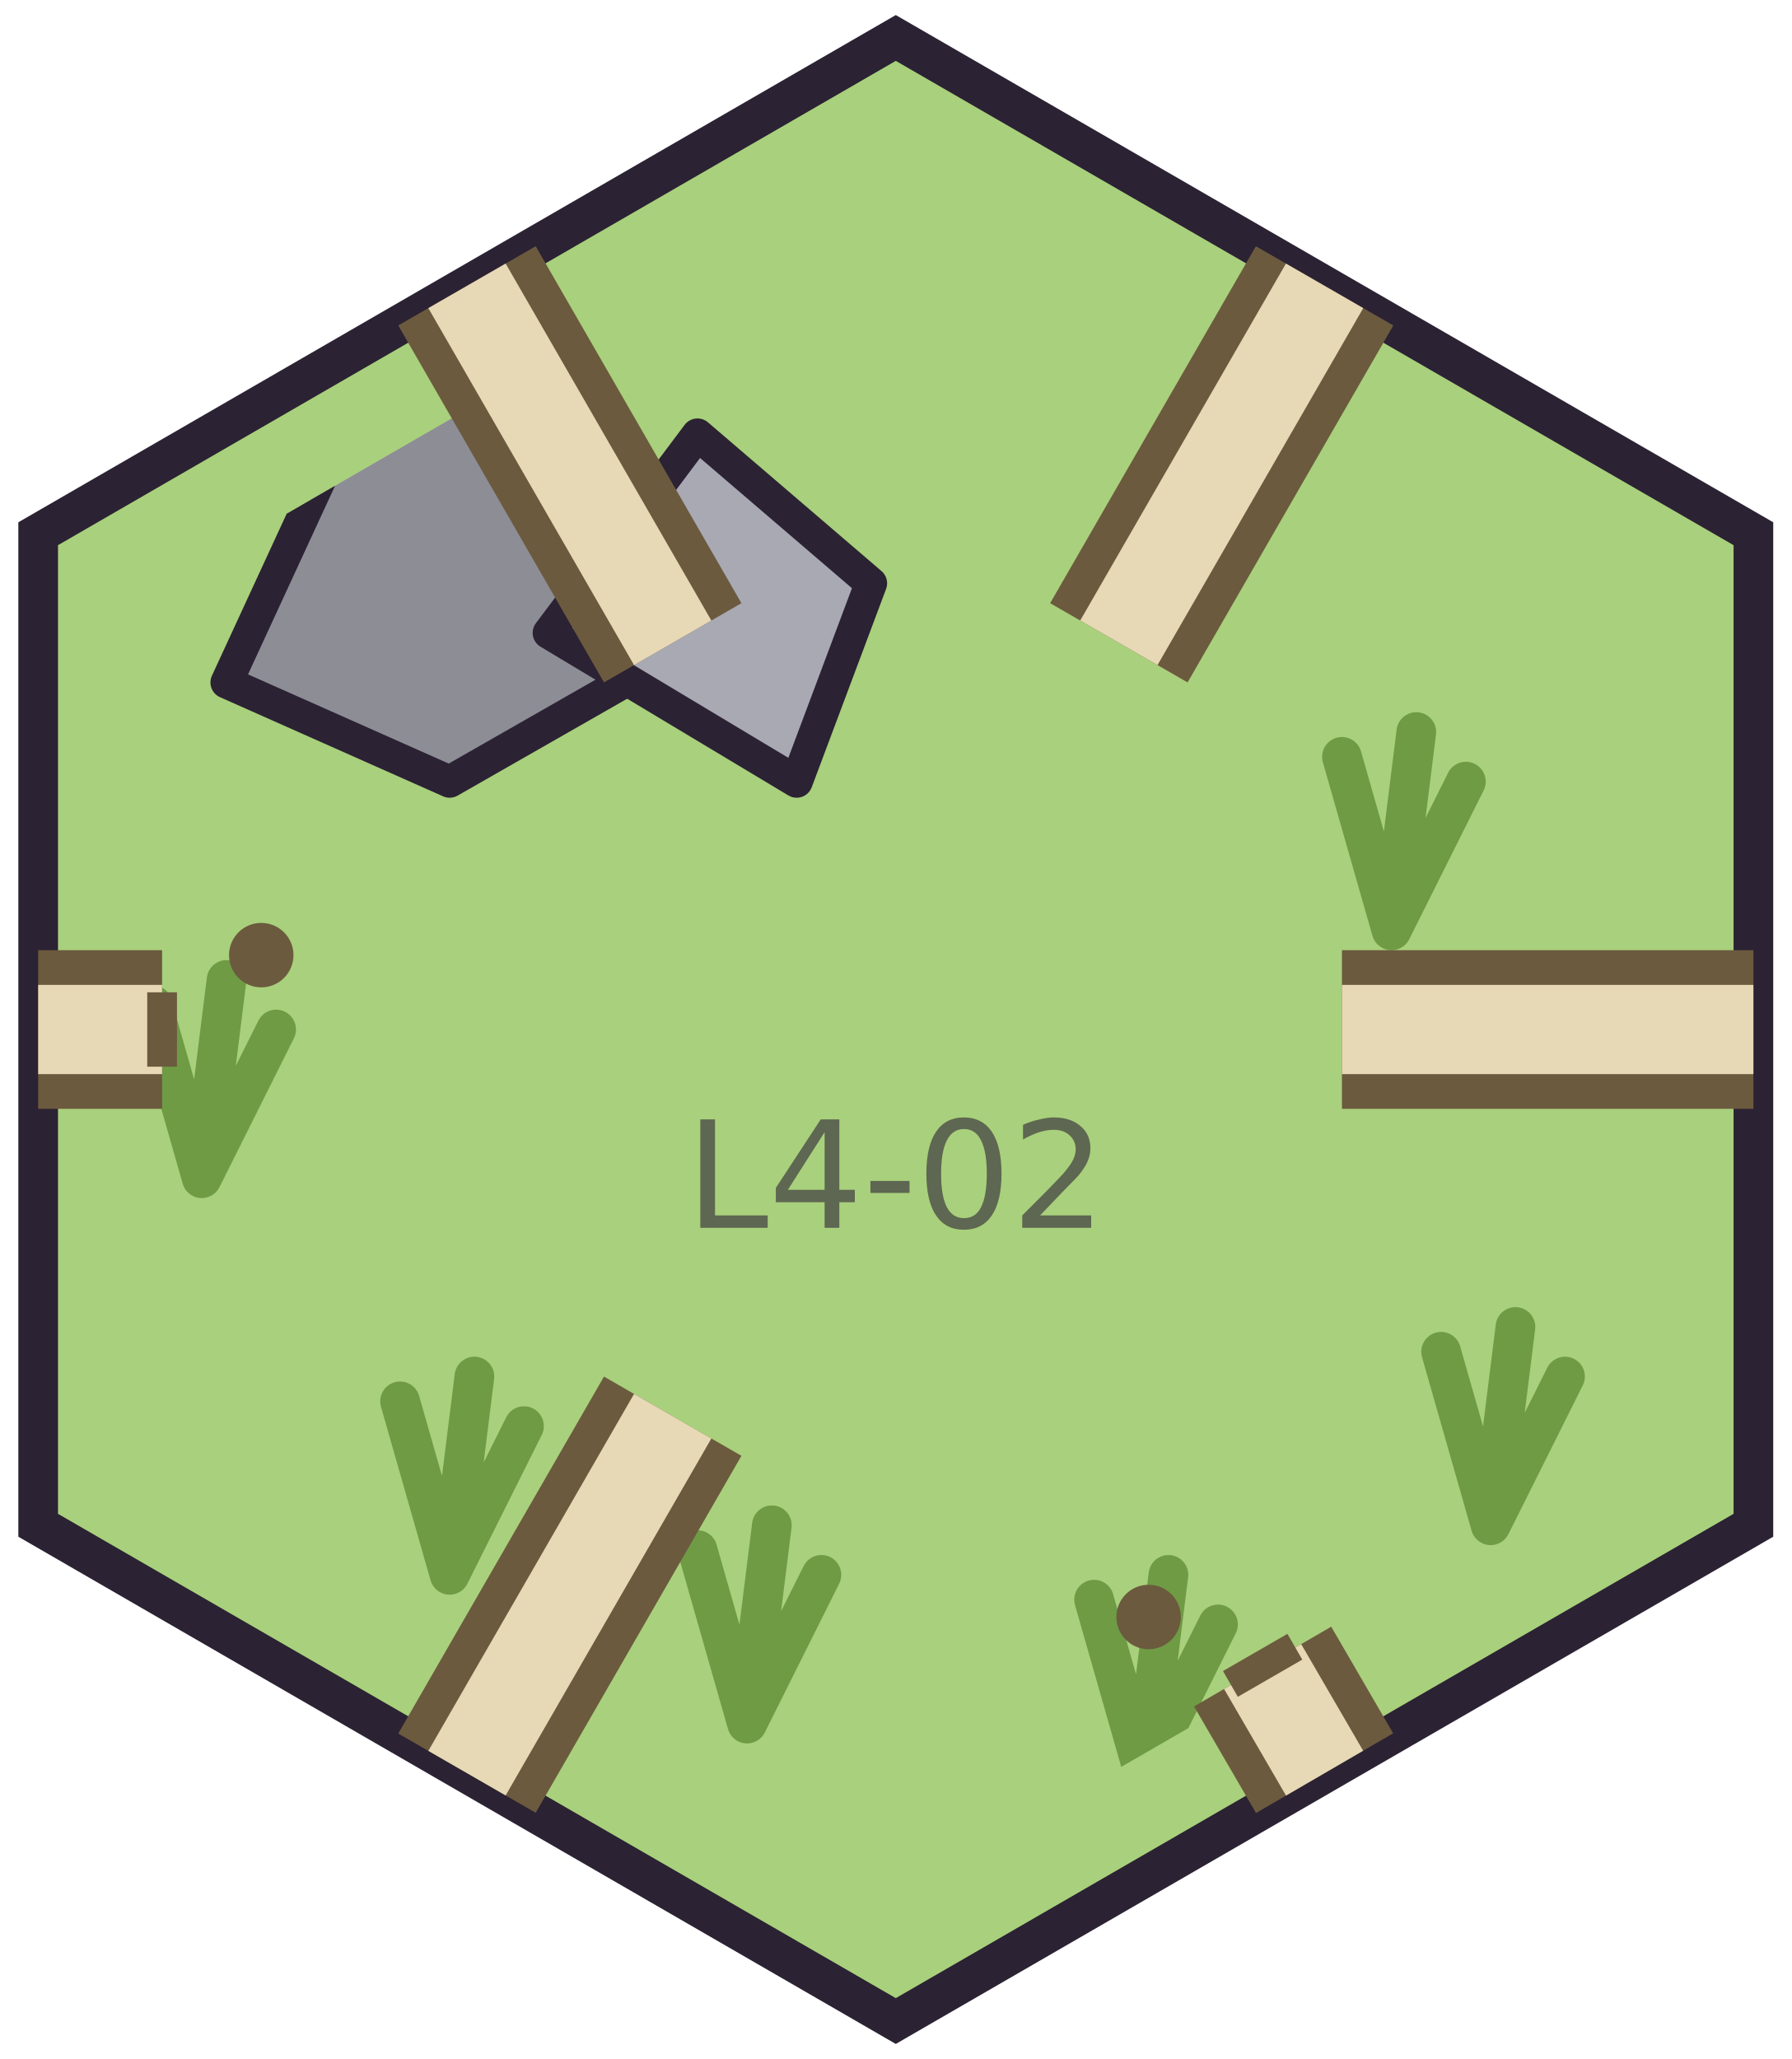
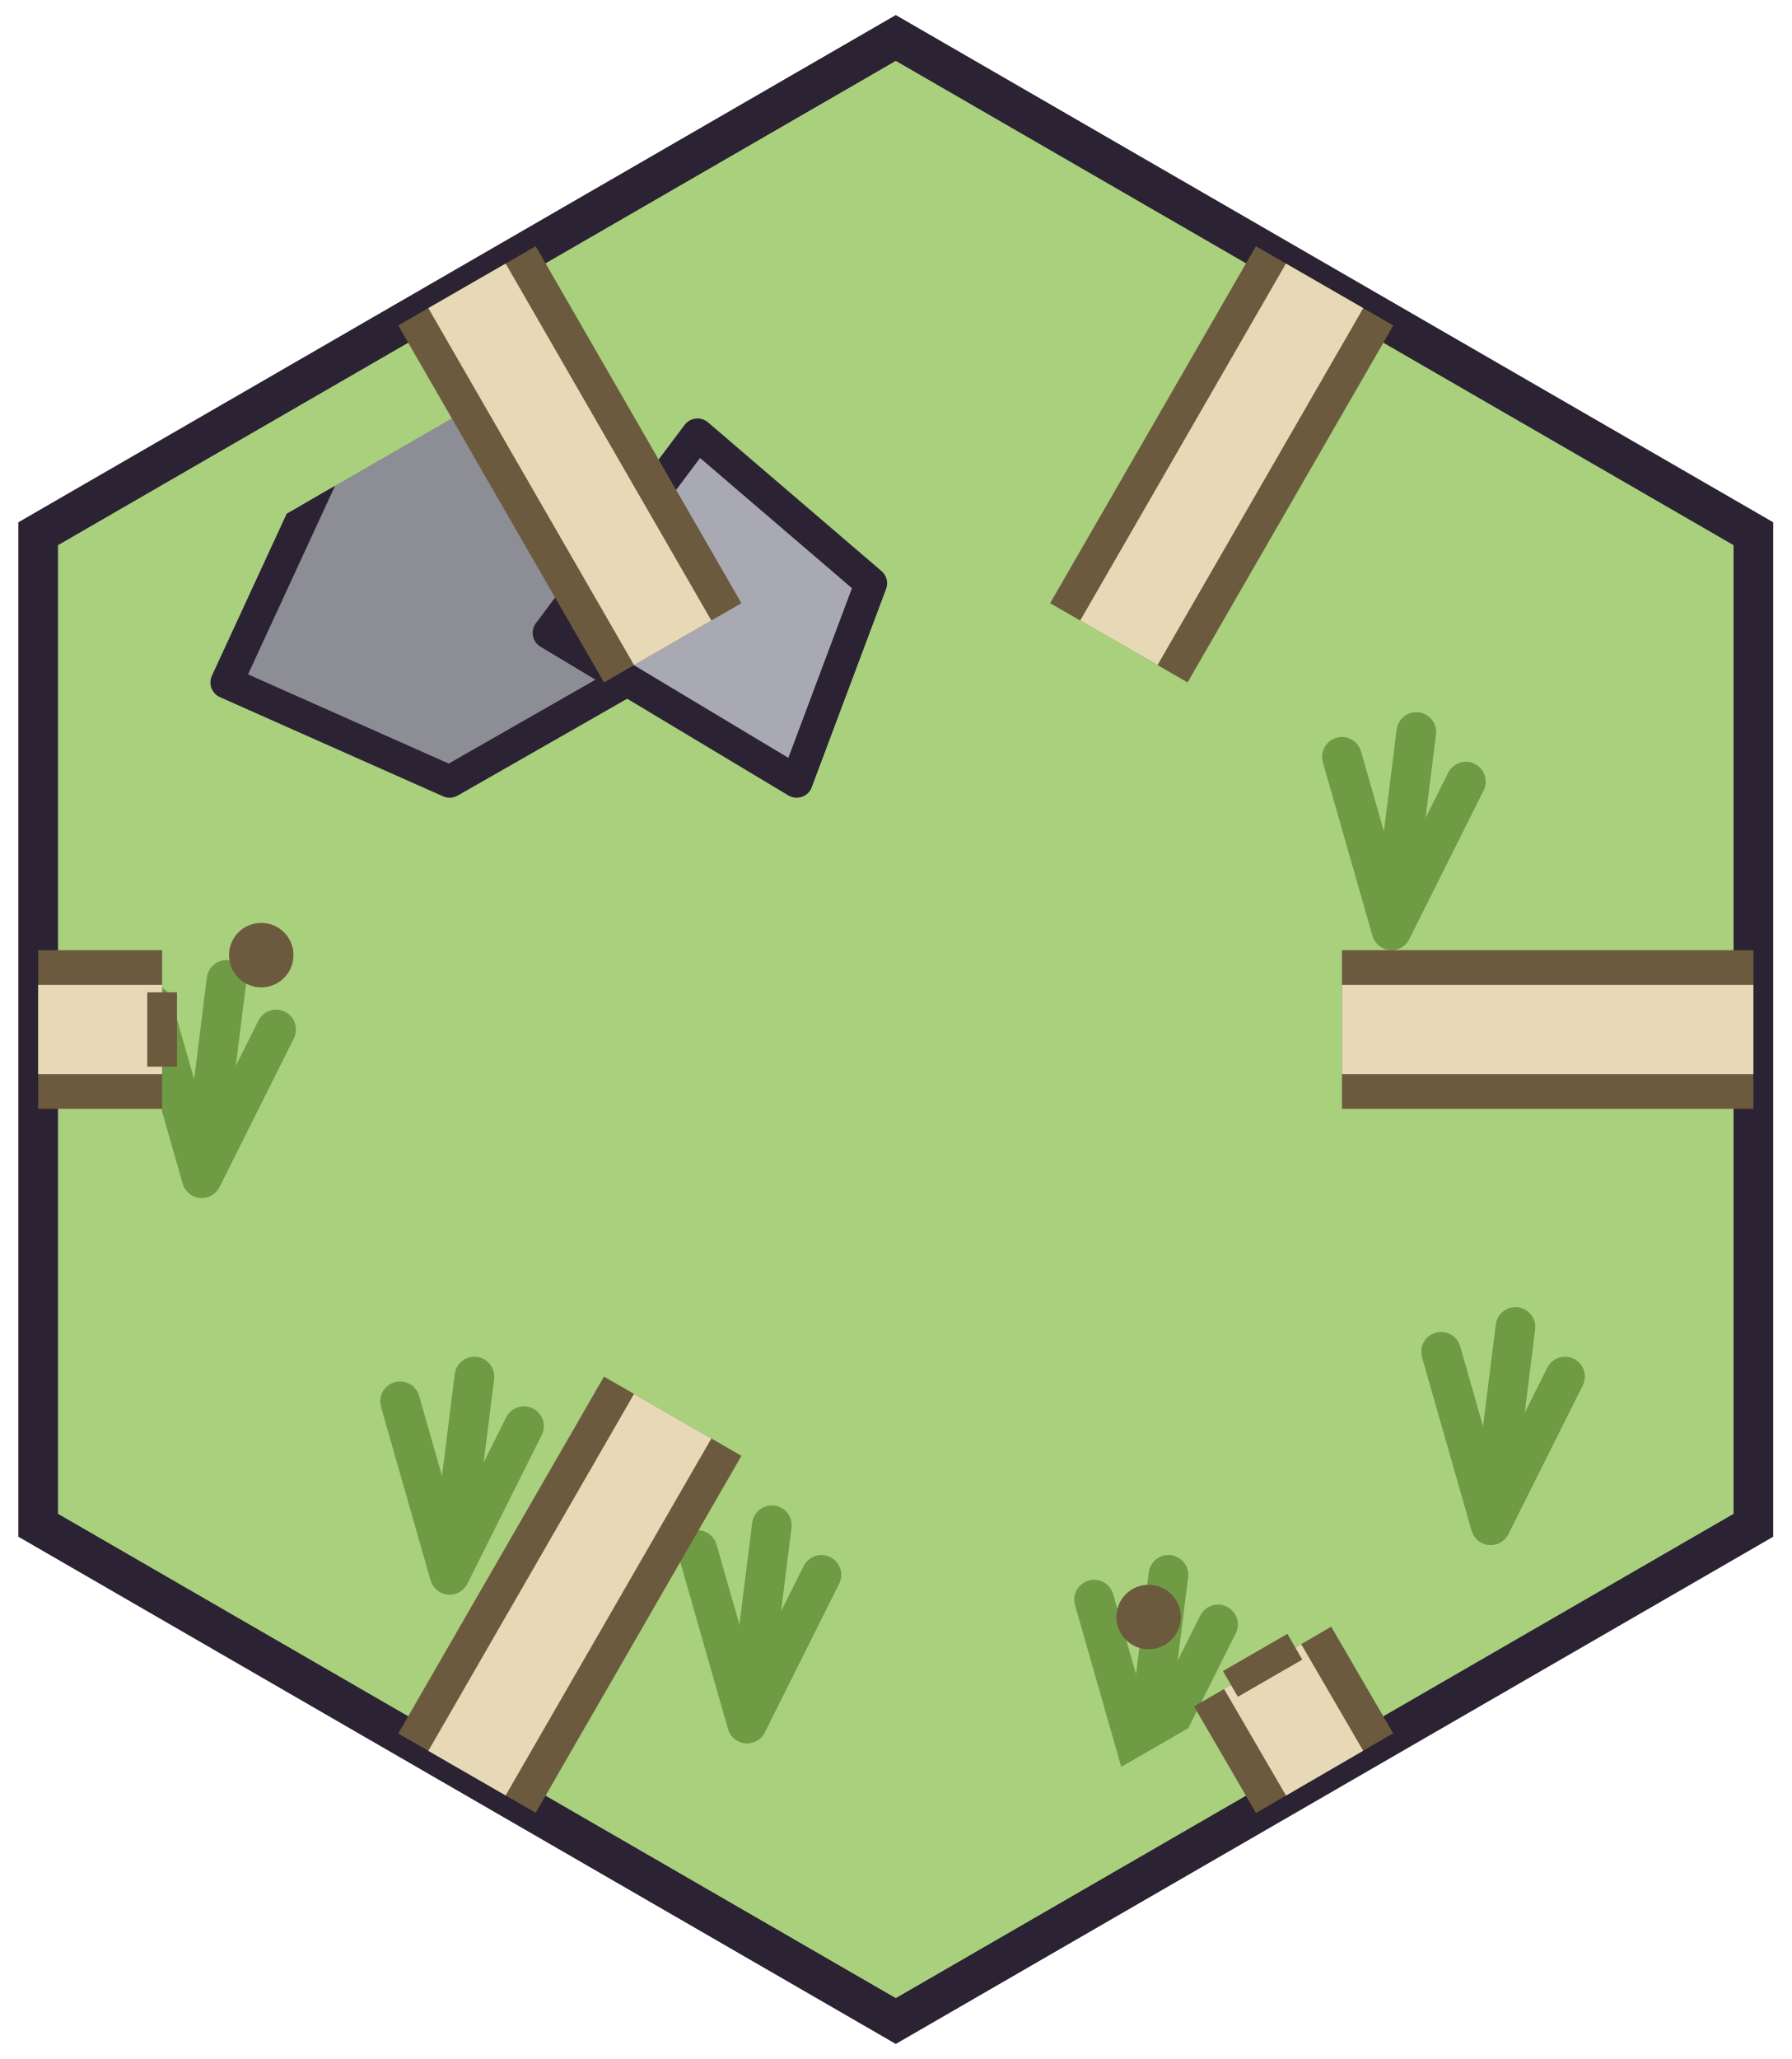
<svg xmlns="http://www.w3.org/2000/svg" viewBox="-36.14 -41.50 72.28 83.00" width="181" height="208" font-family="DejaVu Sans, Arial, sans-serif">
  <polygon points="34.6,20.0 0.0,40.0 -34.6,20.0 -34.6,-20.0 -0.0,-40.0 34.6,-20.0" fill="#a9d07c" stroke="#2b2233" stroke-width="1.6" />
  <clipPath id="c_iron">
    <polygon points="30.3,17.5 0.0,35.0 -30.3,17.5 -30.3,-17.5 -0.0,-35.0 30.3,-17.5" />
  </clipPath>
  <g clip-path="url(#c_iron)">
    <path d="M-18 22 l-2 -7 M-18 22 l1 -8 M-18 22 l3 -6" stroke="#6f9b45" stroke-width="1.6" fill="none" stroke-linecap="round" />
    <path d="M-6 28 l-2 -7 M-6 28 l1 -8 M-6 28 l3 -6" stroke="#6f9b45" stroke-width="1.6" fill="none" stroke-linecap="round" />
    <path d="M10 30 l-2 -7 M10 30 l1 -8 M10 30 l3 -6" stroke="#6f9b45" stroke-width="1.6" fill="none" stroke-linecap="round" />
    <path d="M24 20 l-2 -7 M24 20 l1 -8 M24 20 l3 -6" stroke="#6f9b45" stroke-width="1.6" fill="none" stroke-linecap="round" />
    <path d="M20 -4 l-2 -7 M20 -4 l1 -8 M20 -4 l3 -6" stroke="#6f9b45" stroke-width="1.6" fill="none" stroke-linecap="round" />
    <path d="M-28 6 l-2 -7 M-28 6 l1 -8 M-28 6 l3 -6" stroke="#6f9b45" stroke-width="1.6" fill="none" stroke-linecap="round" />
    <g stroke="#2b2233" stroke-width="1.3" stroke-linejoin="round">
      <polygon points="-27,-14 -21,-27 -12,-24 -11,-14 -18,-10" fill="#8d8d96" />
      <polygon points="-14,-16 -8,-24 -1,-18 -4,-10" fill="#a9a9b3" />
    </g>
  </g>
  <line x1="34.6" y1="0.0" x2="18.0" y2="0.0" stroke="#6b5a3e" stroke-width="6.4" />
  <line x1="34.6" y1="0.0" x2="18.0" y2="0.0" stroke="#e7d9b5" stroke-width="3.6" />
  <line x1="17.3" y1="-30.0" x2="9.0" y2="-15.6" stroke="#6b5a3e" stroke-width="6.4" />
  <line x1="17.3" y1="-30.0" x2="9.0" y2="-15.6" stroke="#e7d9b5" stroke-width="3.6" />
  <line x1="-17.3" y1="-30.0" x2="-9.0" y2="-15.6" stroke="#6b5a3e" stroke-width="6.4" />
  <line x1="-17.3" y1="-30.0" x2="-9.0" y2="-15.6" stroke="#e7d9b5" stroke-width="3.6" />
  <line x1="-34.6" y1="0.0" x2="-29.6" y2="0.0" stroke="#6b5a3e" stroke-width="6.4" />
  <line x1="-34.6" y1="0.0" x2="-29.6" y2="0.0" stroke="#e7d9b5" stroke-width="3.6" />
  <line x1="-29.6" y1="-1.5" x2="-29.6" y2="1.5" stroke="#6b5a3e" stroke-width="1.2" />
  <circle cx="-25.6" cy="-3.0" r="1.3" fill="#6b5a3e" />
  <line x1="-17.3" y1="30.0" x2="-9.0" y2="15.6" stroke="#6b5a3e" stroke-width="6.4" />
  <line x1="-17.3" y1="30.0" x2="-9.0" y2="15.6" stroke="#e7d9b5" stroke-width="3.6" />
  <line x1="17.3" y1="30.0" x2="14.8" y2="25.7" stroke="#6b5a3e" stroke-width="6.4" />
  <line x1="17.3" y1="30.0" x2="14.8" y2="25.7" stroke="#e7d9b5" stroke-width="3.6" />
  <line x1="13.5" y1="26.4" x2="16.1" y2="24.9" stroke="#6b5a3e" stroke-width="1.2" />
  <circle cx="10.2" cy="23.7" r="1.3" fill="#6b5a3e" />
-   <text x="0" y="8" text-anchor="middle" font-size="6" fill="#2b2233" opacity="0.6">L4-02</text>
</svg>
